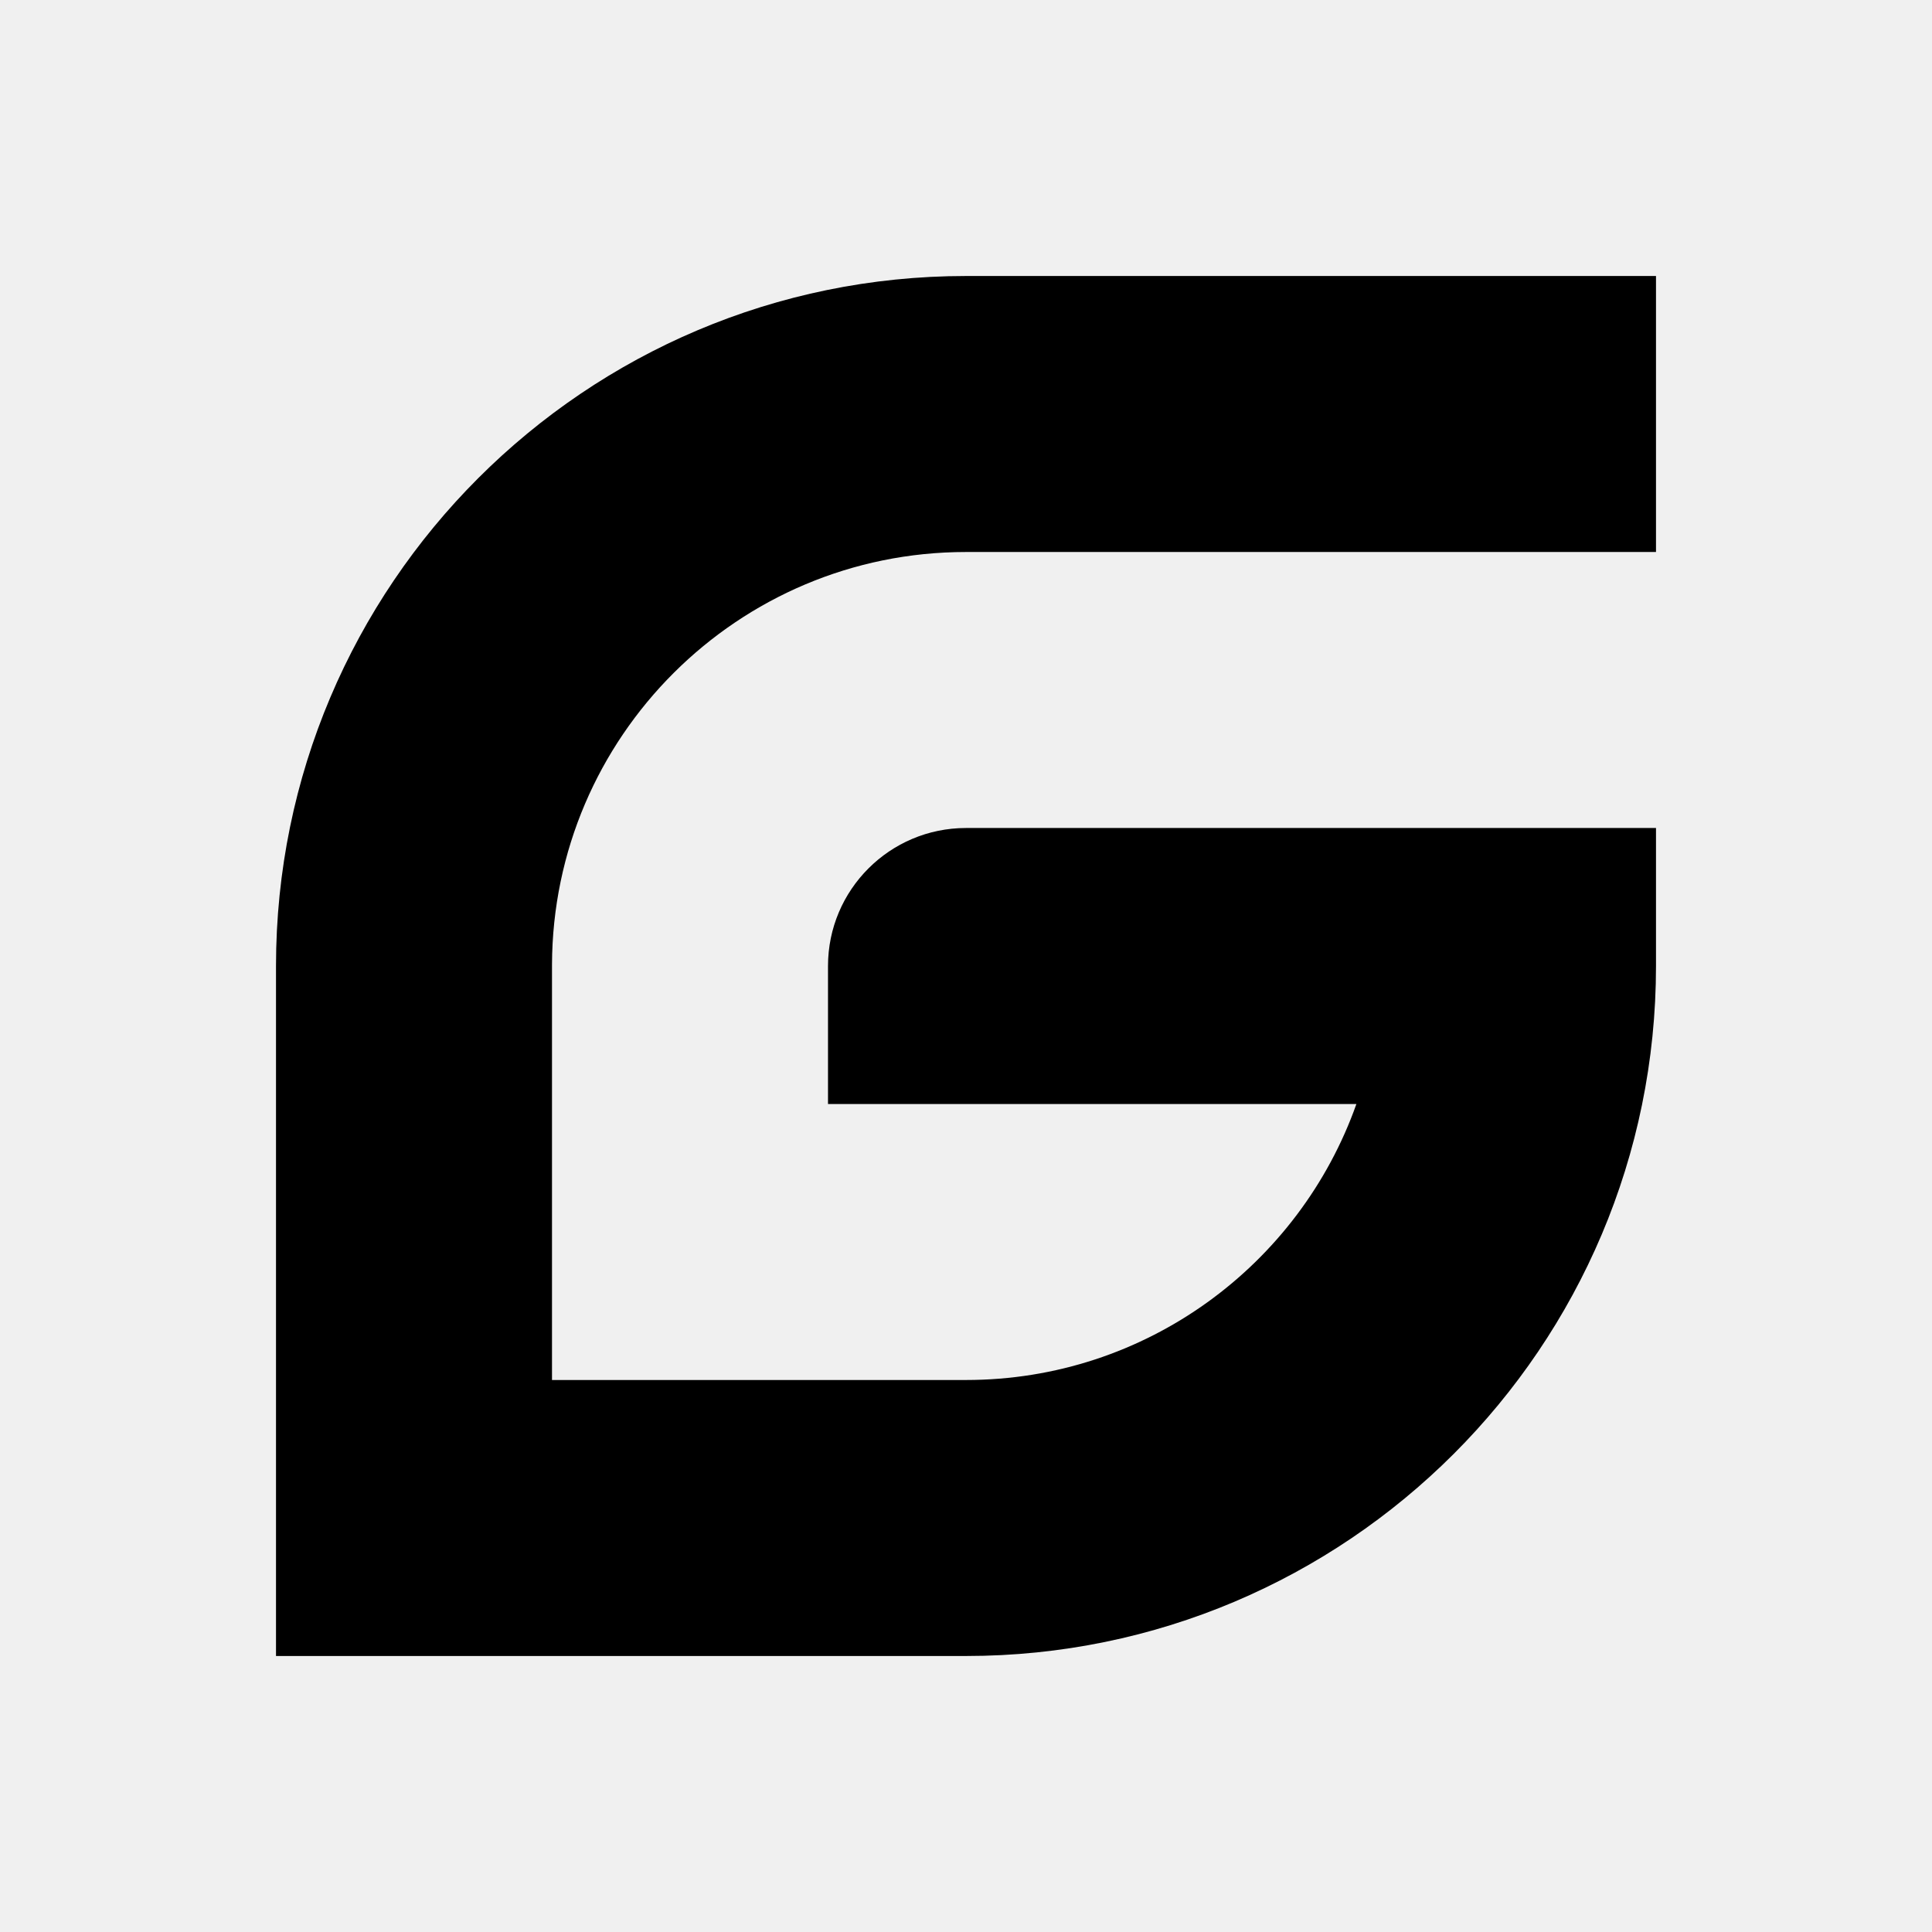
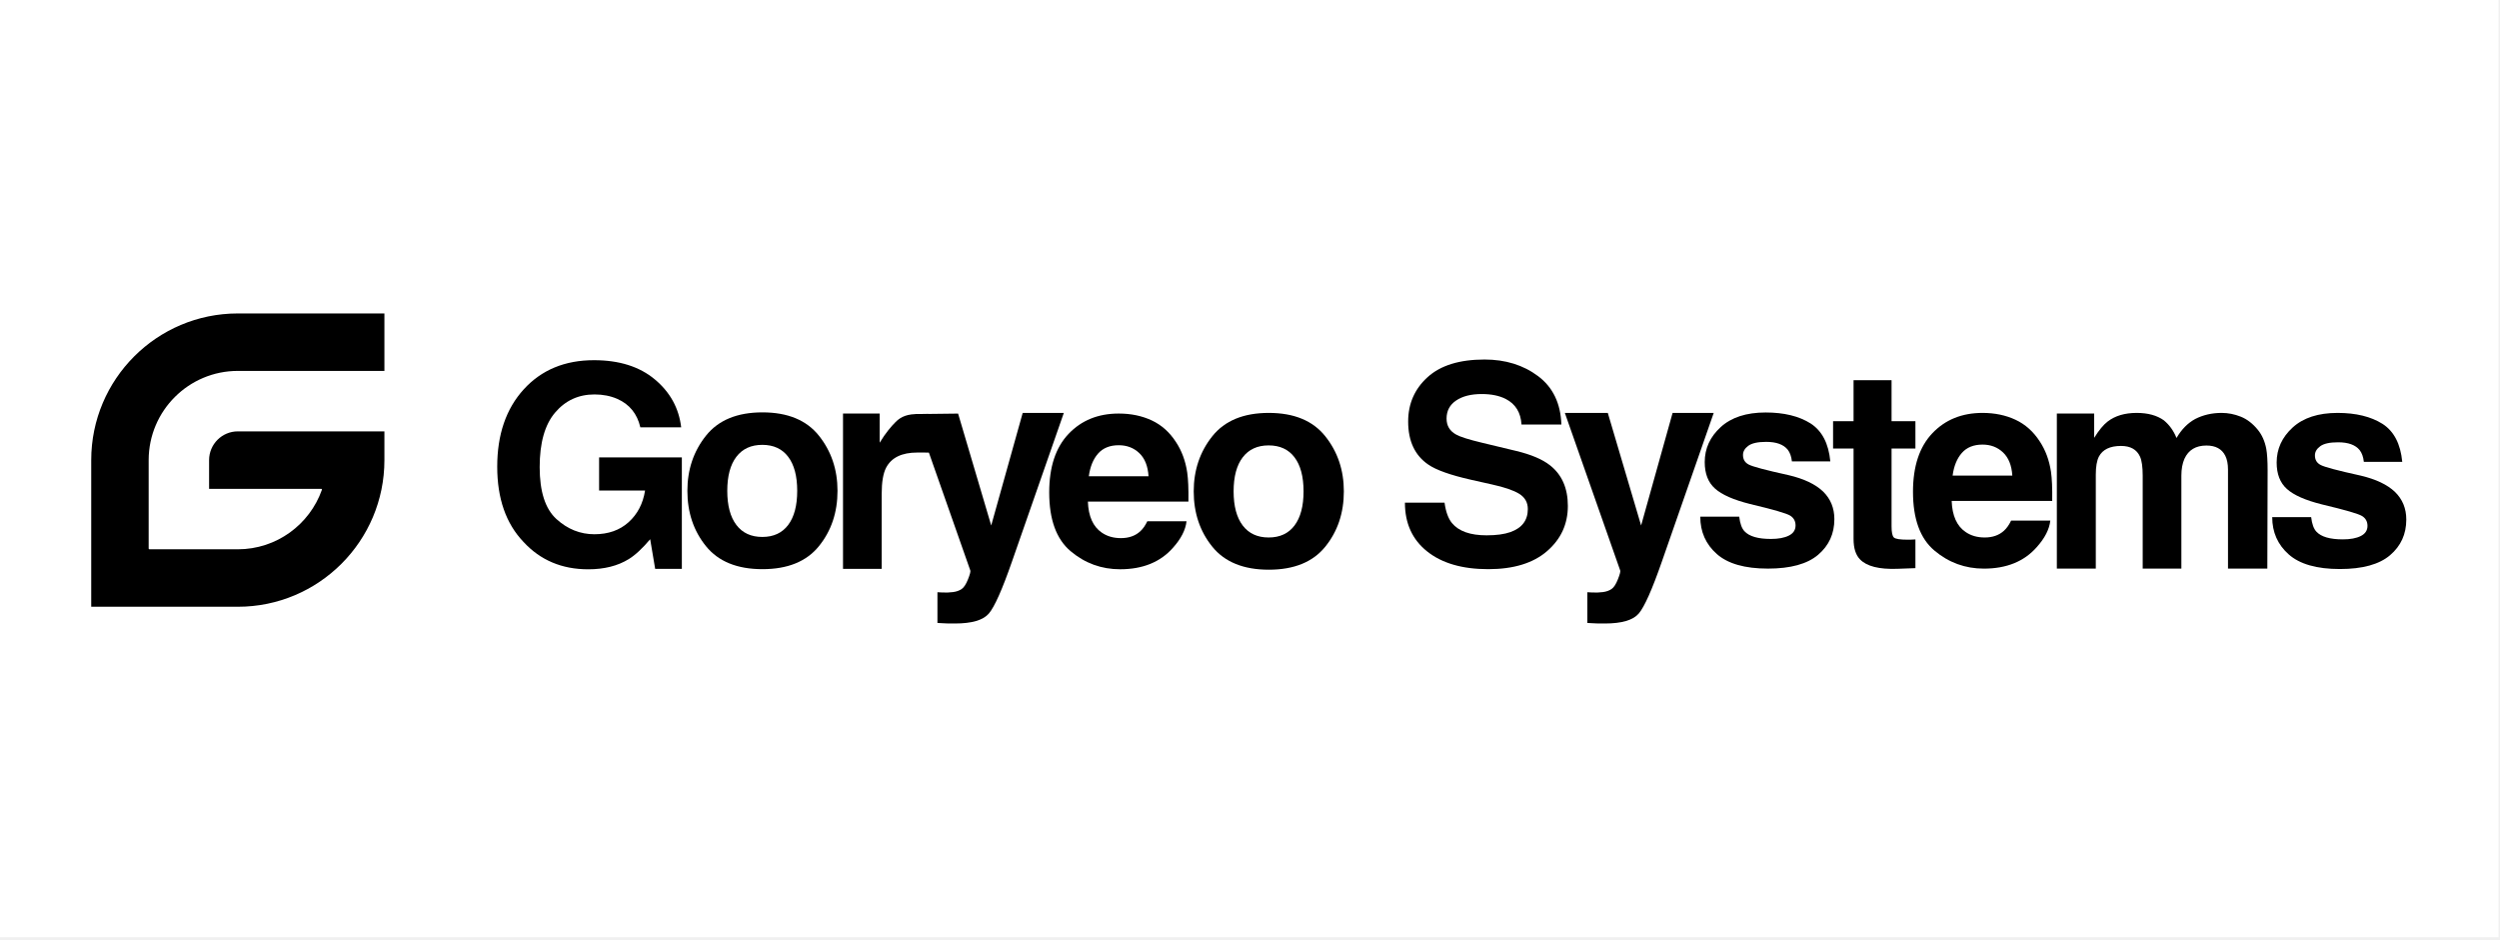
- <svg xmlns="http://www.w3.org/2000/svg" width="100%" height="100%" viewBox="0 0 350 350" version="1.1" xml:space="preserve" style="fill-rule:evenodd;clip-rule:evenodd;stroke-linejoin:round;stroke-miterlimit:2;">
-   <path d="M300,175c0,68.989 -56.011,125 -125,125c0,0 -125,0 -125,0l0,-125c0,-68.989 56.011,-125 125,-125l125,0l0,50l-125,0c-41.311,0 -74.866,33.472 -75,74.758l0,0.242l0,75c0,0 75,0 75,-0c32.631,-0 60.422,-20.884 70.725,-50l-95.725,-0l0,-25c0,-13.798 11.202,-25 25,-25l125,0l0,25Z" />
+ <svg xmlns="http://www.w3.org/2000/svg" width="100%" height="100%" viewBox="0 0 1134 426" version="1.1" xml:space="preserve" style="fill-rule:evenodd;clip-rule:evenodd;stroke-linejoin:round;stroke-miterlimit:2;">
+   <rect id="Artboard1" x="0" y="0" width="1133.8" height="425.115" style="fill:none;" />
+   <clipPath id="_clip1">
+     <rect x="0" y="0" width="1133.8" height="425.115" />
+   </clipPath>
+   <g clip-path="url(#_clip1)">
+     <rect x="-257.306" y="-521.248" width="1825" height="1558.33" style="fill:#fff;" />
+     <path d="M174.439,208.704c-0,36.714 -29.808,66.522 -66.522,66.522c-0,-0 -66.522,-0 -66.522,-0c-0,-0 -0,-66.522 -0,-66.522c-0,-36.714 29.808,-66.522 66.522,-66.522l66.522,0c-0,0 -0,26.067 -0,26.067c-0,-0 -66.522,-0 -66.522,-0c-22.283,-0 -40.383,18.055 -40.455,40.324l0.338,0.34c0,0 -0.338,-0.335 -0.338,-0.335l-0,0.123c-0,0 0.338,0.342 0.338,0.342l-0.338,-0.339l-0,40.116c-0,0.188 0.151,0.339 0.338,0.339l40.117,0c17.601,0 32.592,-11.265 38.149,-26.97c0.037,-0.104 0.021,-0.219 -0.043,-0.308c-0.063,-0.09 -0.166,-0.144 -0.276,-0.144l-50.863,0c-0,0 -0,-13.033 -0,-13.033c-0,-7.193 5.84,-13.033 13.033,-13.033l66.522,-0c-0,-0 -0,13.033 -0,13.033Z" />
+     <g>
+       <path d="M285.255,253.648c-4.973,3.057 -11.089,4.586 -18.346,4.586c-11.945,0 -21.73,-4.138 -29.353,-12.414c-7.95,-8.317 -11.925,-19.691 -11.925,-34.124c-0,-14.595 4.015,-26.296 12.047,-35.102c8.031,-8.806 18.652,-13.209 31.861,-13.209c11.456,0 20.66,2.905 27.611,8.714c6.951,5.81 10.936,13.057 11.955,21.741l-18.529,-0c-1.427,-6.157 -4.913,-10.458 -10.458,-12.904c-3.098,-1.345 -6.543,-2.018 -10.334,-2.018c-7.257,0 -13.22,2.742 -17.888,8.225c-4.668,5.484 -7.002,13.729 -7.002,24.737c0,11.089 2.528,18.937 7.583,23.544c5.055,4.607 10.804,6.91 17.245,6.91c6.32,0 11.497,-1.824 15.533,-5.473c4.036,-3.649 6.523,-8.429 7.461,-14.34l-20.853,-0l-0,-15.044l37.548,-0l-0,50.574l-12.104,-0l-2.267,-13.454c-3.629,4.281 -6.89,7.298 -9.785,9.051Z" style="fill-rule:nonzero;" />
+       <path d="M371.606,197.631c5.626,7.053 8.439,15.39 8.439,25.012c-0,9.784 -2.813,18.152 -8.439,25.103c-5.626,6.951 -14.167,10.427 -25.624,10.427c-11.456,0 -19.997,-3.476 -25.623,-10.427c-5.626,-6.951 -8.439,-15.319 -8.439,-25.103c-0,-9.622 2.813,-17.959 8.439,-25.012c5.626,-7.053 14.167,-10.58 25.623,-10.58c11.457,0 19.998,3.527 25.624,10.58Zm-25.685,4.158c-5.096,0 -9.02,1.805 -11.772,5.413c-2.752,3.608 -4.128,8.755 -4.128,15.441c0,6.686 1.376,11.843 4.128,15.472c2.752,3.628 6.676,5.442 11.772,5.442c5.096,0 9.01,-1.814 11.742,-5.442c2.731,-3.629 4.097,-8.786 4.097,-15.472c0,-6.686 -1.366,-11.833 -4.097,-15.441c-2.732,-3.608 -6.646,-5.413 -11.742,-5.413Z" style="fill-rule:nonzero;" />
+       <path d="M416.241,205.275c-7.012,0 -11.721,2.283 -14.126,6.849c-1.346,2.569 -2.018,6.523 -2.018,11.864l-0,34.063l-17.551,-0l-0,-70.465l16.633,0l0,13.225c2.691,-4.444 5.336,-7.511 7.166,-9.328c1.596,-1.585 3.937,-3.473 9.03,-3.649c0.326,-0.012 5.082,-0.111 5.857,-0.07l0.512,17.558c-1.486,-0.106 -4.973,-0.047 -5.503,-0.047Z" style="fill-rule:nonzero;" />
+       <path d="M449.792,238.359l14.291,-51.063l18.66,0l-23.533,67.452c-4.403,12.639 -7.889,20.477 -10.457,23.514c-2.569,3.037 -7.705,4.556 -15.411,4.556c-1.549,-0 -2.792,-0.01 -3.73,-0.031c-0.938,-0.02 -2.344,-0.091 -4.22,-0.214l0,-13.943l2.202,0.123c1.712,0.081 3.343,0.02 4.892,-0.184c1.549,-0.204 2.854,-0.673 3.914,-1.406c1.019,-0.693 1.967,-2.141 2.844,-4.342c0.876,-2.202 1.233,-3.547 1.07,-4.036l-24.939,-70.951l19.392,-0.232l15.025,50.757Z" style="fill-rule:nonzero;" />
+       <path d="M538.427,236.448c-0.449,3.954 -2.507,7.97 -6.177,12.047c-5.707,6.482 -13.698,9.723 -23.972,9.723c-8.48,0 -15.961,-2.731 -22.443,-8.194c-6.482,-5.463 -9.724,-14.351 -9.724,-26.663c0,-11.538 2.926,-20.385 8.776,-26.541c5.85,-6.156 13.444,-9.234 22.78,-9.234c5.544,0 10.538,1.04 14.982,3.119c4.444,2.079 8.113,5.361 11.008,9.846c2.609,3.954 4.301,8.541 5.076,13.759c0.448,3.058 0.632,7.461 0.55,13.209l-45.621,0c0.245,6.686 2.345,11.375 6.299,14.066c2.406,1.671 5.3,2.507 8.684,2.507c3.588,-0 6.503,-1.019 8.745,-3.058c1.223,-1.1 2.303,-2.629 3.241,-4.586l17.796,-0Zm-17.245,-20.425c-0.286,-4.607 -1.682,-8.103 -4.189,-10.488c-2.508,-2.385 -5.616,-3.578 -9.326,-3.578c-4.037,0 -7.166,1.264 -9.387,3.792c-2.222,2.527 -3.619,5.952 -4.189,10.274l27.091,-0Z" style="fill-rule:nonzero;" />
+       <path d="M601.375,197.876c5.626,7.053 8.439,15.39 8.439,25.011c-0,9.785 -2.813,18.153 -8.439,25.104c-5.627,6.951 -14.168,10.427 -25.624,10.427c-11.456,-0 -19.997,-3.476 -25.623,-10.427c-5.626,-6.951 -8.439,-15.319 -8.439,-25.104c-0,-9.621 2.813,-17.958 8.439,-25.011c5.626,-7.053 14.167,-10.58 25.623,-10.58c11.456,0 19.997,3.527 25.624,10.58Zm-25.685,4.158c-5.096,0 -9.02,1.804 -11.772,5.412c-2.752,3.608 -4.128,8.755 -4.128,15.441c0,6.687 1.376,11.844 4.128,15.472c2.752,3.629 6.676,5.443 11.772,5.443c5.096,-0 9.01,-1.814 11.742,-5.443c2.731,-3.628 4.097,-8.785 4.097,-15.472c-0,-6.686 -1.366,-11.833 -4.097,-15.441c-2.732,-3.608 -6.646,-5.412 -11.742,-5.412Z" style="fill-rule:nonzero;" />
+       <path d="M674.588,242.823c4.444,0 8.052,-0.489 10.824,-1.467c5.259,-1.876 7.889,-5.361 7.889,-10.457c-0,-2.977 -1.305,-5.28 -3.914,-6.911c-2.609,-1.59 -6.706,-2.996 -12.292,-4.219l-9.54,-2.141c-9.377,-2.12 -15.859,-4.423 -19.447,-6.91c-6.074,-4.159 -9.111,-10.661 -9.111,-19.508c-0,-8.072 2.935,-14.779 8.806,-20.12c5.87,-5.34 14.493,-8.011 25.868,-8.011c9.499,0 17.602,2.518 24.308,7.553c6.707,5.035 10.223,12.343 10.549,21.923l-18.101,0c-0.326,-5.422 -2.691,-9.275 -7.094,-11.558c-2.935,-1.508 -6.584,-2.262 -10.947,-2.262c-4.851,-0 -8.724,0.978 -11.619,2.935c-2.894,1.957 -4.342,4.688 -4.342,8.195c0,3.22 1.427,5.626 4.281,7.216c1.835,1.06 5.749,2.303 11.742,3.73l15.533,3.73c6.808,1.631 11.945,3.812 15.41,6.544c5.382,4.24 8.072,10.376 8.072,18.407c0,8.235 -3.149,15.074 -9.448,20.517c-6.299,5.443 -15.196,8.164 -26.693,8.164c-11.742,0 -20.976,-2.681 -27.703,-8.042c-6.727,-5.361 -10.09,-12.73 -10.09,-22.107l17.979,0c0.571,4.118 1.692,7.196 3.363,9.235c3.058,3.709 8.297,5.564 15.717,5.564Z" style="fill-rule:nonzero;" />
+       <path d="M744.705,238.359l14.29,-51.063l18.66,0l-23.533,67.452c-4.403,12.639 -7.889,20.477 -10.457,23.514c-2.568,3.037 -7.705,4.556 -15.411,4.556c-1.549,-0 -2.792,-0.01 -3.73,-0.031c-0.938,-0.02 -2.344,-0.091 -4.22,-0.214l0,-13.943l2.202,0.123c1.712,0.081 3.343,0.02 4.892,-0.184c1.549,-0.204 2.854,-0.673 3.914,-1.406c1.019,-0.693 1.967,-2.141 2.844,-4.342c0.876,-2.202 1.233,-3.547 1.07,-4.036l-25.128,-71.489l19.491,0l15.116,51.063Z" style="fill-rule:nonzero;" />
+       <path d="M821.578,192.056c5.218,3.344 8.215,9.092 8.99,17.246l-17.429,-0c-0.245,-2.243 -0.877,-4.016 -1.896,-5.321c-1.916,-2.364 -5.178,-3.546 -9.785,-3.546c-3.791,-0 -6.492,0.591 -8.102,1.773c-1.611,1.182 -2.416,2.568 -2.416,4.158c0,1.998 0.856,3.445 2.569,4.342c1.712,0.938 7.766,2.548 18.162,4.831c6.931,1.631 12.129,4.098 15.594,7.4c3.425,3.343 5.137,7.522 5.137,12.536c0,6.605 -2.456,11.997 -7.369,16.176c-4.912,4.178 -12.506,6.268 -22.78,6.268c-10.477,-0 -18.213,-2.212 -23.207,-6.635c-4.994,-4.424 -7.492,-10.06 -7.492,-16.909l17.674,-0c0.367,3.098 1.162,5.3 2.385,6.604c2.161,2.324 6.156,3.486 11.986,3.486c3.424,0 6.146,-0.51 8.164,-1.529c2.018,-1.019 3.027,-2.548 3.027,-4.586c-0,-1.957 -0.815,-3.445 -2.446,-4.465c-1.631,-1.019 -7.685,-2.772 -18.163,-5.259c-7.542,-1.875 -12.862,-4.219 -15.961,-7.032c-3.098,-2.773 -4.648,-6.768 -4.648,-11.986c0,-6.157 2.416,-11.446 7.247,-15.87c4.831,-4.423 11.63,-6.635 20.395,-6.635c8.317,0 15.105,1.651 20.364,4.953Z" style="fill-rule:nonzero;" />
+       <path d="M869.18,244.684l-0,13.025l-8.256,0.306c-8.236,0.285 -13.862,-1.141 -16.879,-4.281c-1.956,-1.997 -2.935,-5.075 -2.935,-9.234l0,-41.034l-9.295,0l-0,-12.414l9.295,-0l0,-18.591l17.245,0l0,18.591l10.825,-0l-0,12.414l-10.825,0l0,35.225c0,2.731 0.347,4.433 1.04,5.106c0.693,0.673 2.813,1.009 6.36,1.009c0.53,-0 1.091,-0.01 1.682,-0.031c0.591,-0.02 1.172,-0.051 1.743,-0.091Z" style="fill-rule:nonzero;" />
+       <path d="M930.396,236.158c-0.449,3.954 -2.507,7.97 -6.177,12.047c-5.707,6.482 -13.698,9.723 -23.972,9.723c-8.48,0 -15.961,-2.731 -22.443,-8.194c-6.482,-5.463 -9.723,-14.351 -9.723,-26.663c-0,-11.538 2.925,-20.385 8.775,-26.541c5.85,-6.156 13.444,-9.234 22.78,-9.234c5.544,0 10.539,1.04 14.982,3.119c4.444,2.079 8.113,5.361 11.008,9.846c2.609,3.954 4.301,8.541 5.076,13.759c0.448,3.058 0.632,7.461 0.55,13.209l-45.62,0c0.244,6.686 2.344,11.375 6.298,14.066c2.406,1.671 5.3,2.507 8.684,2.507c3.588,-0 6.503,-1.019 8.745,-3.058c1.223,-1.1 2.304,-2.629 3.241,-4.586l17.796,-0Zm-17.245,-20.426c-0.286,-4.606 -1.682,-8.102 -4.189,-10.487c-2.508,-2.385 -5.616,-3.578 -9.326,-3.578c-4.036,0 -7.165,1.264 -9.387,3.792c-2.222,2.527 -3.619,5.952 -4.189,10.273l27.091,0Z" style="fill-rule:nonzero;" />
+       <path d="M971.09,207.11c-1.467,-3.221 -4.341,-4.831 -8.622,-4.831c-4.974,-0 -8.317,1.61 -10.029,4.831c-0.938,1.834 -1.407,4.566 -1.407,8.194l0,42.615l-17.673,-0l-0,-70.333l16.939,0l0,11.024c2.161,-3.466 4.199,-5.932 6.116,-7.4c3.383,-2.609 7.766,-3.914 13.148,-3.914c5.096,0 9.213,1.121 12.353,3.364c2.527,2.079 4.443,4.749 5.748,8.011c2.283,-3.914 5.117,-6.788 8.5,-8.623c3.588,-1.835 7.583,-2.752 11.986,-2.752c2.936,0 5.83,0.571 8.684,1.712c2.854,1.142 5.443,3.14 7.767,5.993c1.875,2.324 3.139,5.178 3.791,8.562c0.408,2.242 0.612,5.524 0.612,9.846l-0.13,44.51l-17.849,-0l-0,-44.938c-0,-2.528 -0.408,-4.607 -1.223,-6.238c-1.55,-3.099 -4.403,-4.648 -8.562,-4.648c-4.811,0 -8.133,1.998 -9.968,5.993c-0.938,2.12 -1.406,4.668 -1.406,7.644l-0,42.187l-17.551,-0l-0,-42.187c-0,-3.954 -0.408,-6.828 -1.224,-8.622Z" style="fill-rule:nonzero;" />
+       <path d="M1081.11,192.25c5.219,3.343 8.215,9.091 8.99,17.245l-17.429,-0c-0.245,-2.242 -0.876,-4.016 -1.896,-5.321c-1.916,-2.364 -5.177,-3.546 -9.784,-3.546c-3.792,-0 -6.493,0.591 -8.103,1.773c-1.61,1.182 -2.416,2.568 -2.416,4.158c0,1.998 0.856,3.445 2.569,4.342c1.712,0.938 7.766,2.548 18.162,4.831c6.931,1.631 12.129,4.098 15.594,7.4c3.425,3.343 5.137,7.522 5.137,12.537c0,6.604 -2.456,11.996 -7.369,16.175c-4.912,4.178 -12.505,6.268 -22.779,6.268c-10.478,-0 -18.214,-2.212 -23.208,-6.635c-4.994,-4.424 -7.491,-10.06 -7.491,-16.909l17.673,-0c0.367,3.098 1.162,5.3 2.385,6.604c2.161,2.324 6.156,3.486 11.986,3.486c3.425,0 6.146,-0.51 8.164,-1.529c2.018,-1.019 3.027,-2.548 3.027,-4.586c0,-1.957 -0.815,-3.445 -2.446,-4.464c-1.631,-1.02 -7.685,-2.773 -18.163,-5.26c-7.542,-1.875 -12.862,-4.219 -15.961,-7.032c-3.098,-2.773 -4.647,-6.768 -4.647,-11.986c-0,-6.157 2.415,-11.446 7.246,-15.87c4.832,-4.423 11.63,-6.635 20.395,-6.635c8.317,0 15.105,1.651 20.364,4.954Z" style="fill-rule:nonzero;" />
+     </g>
+   </g>
</svg>
